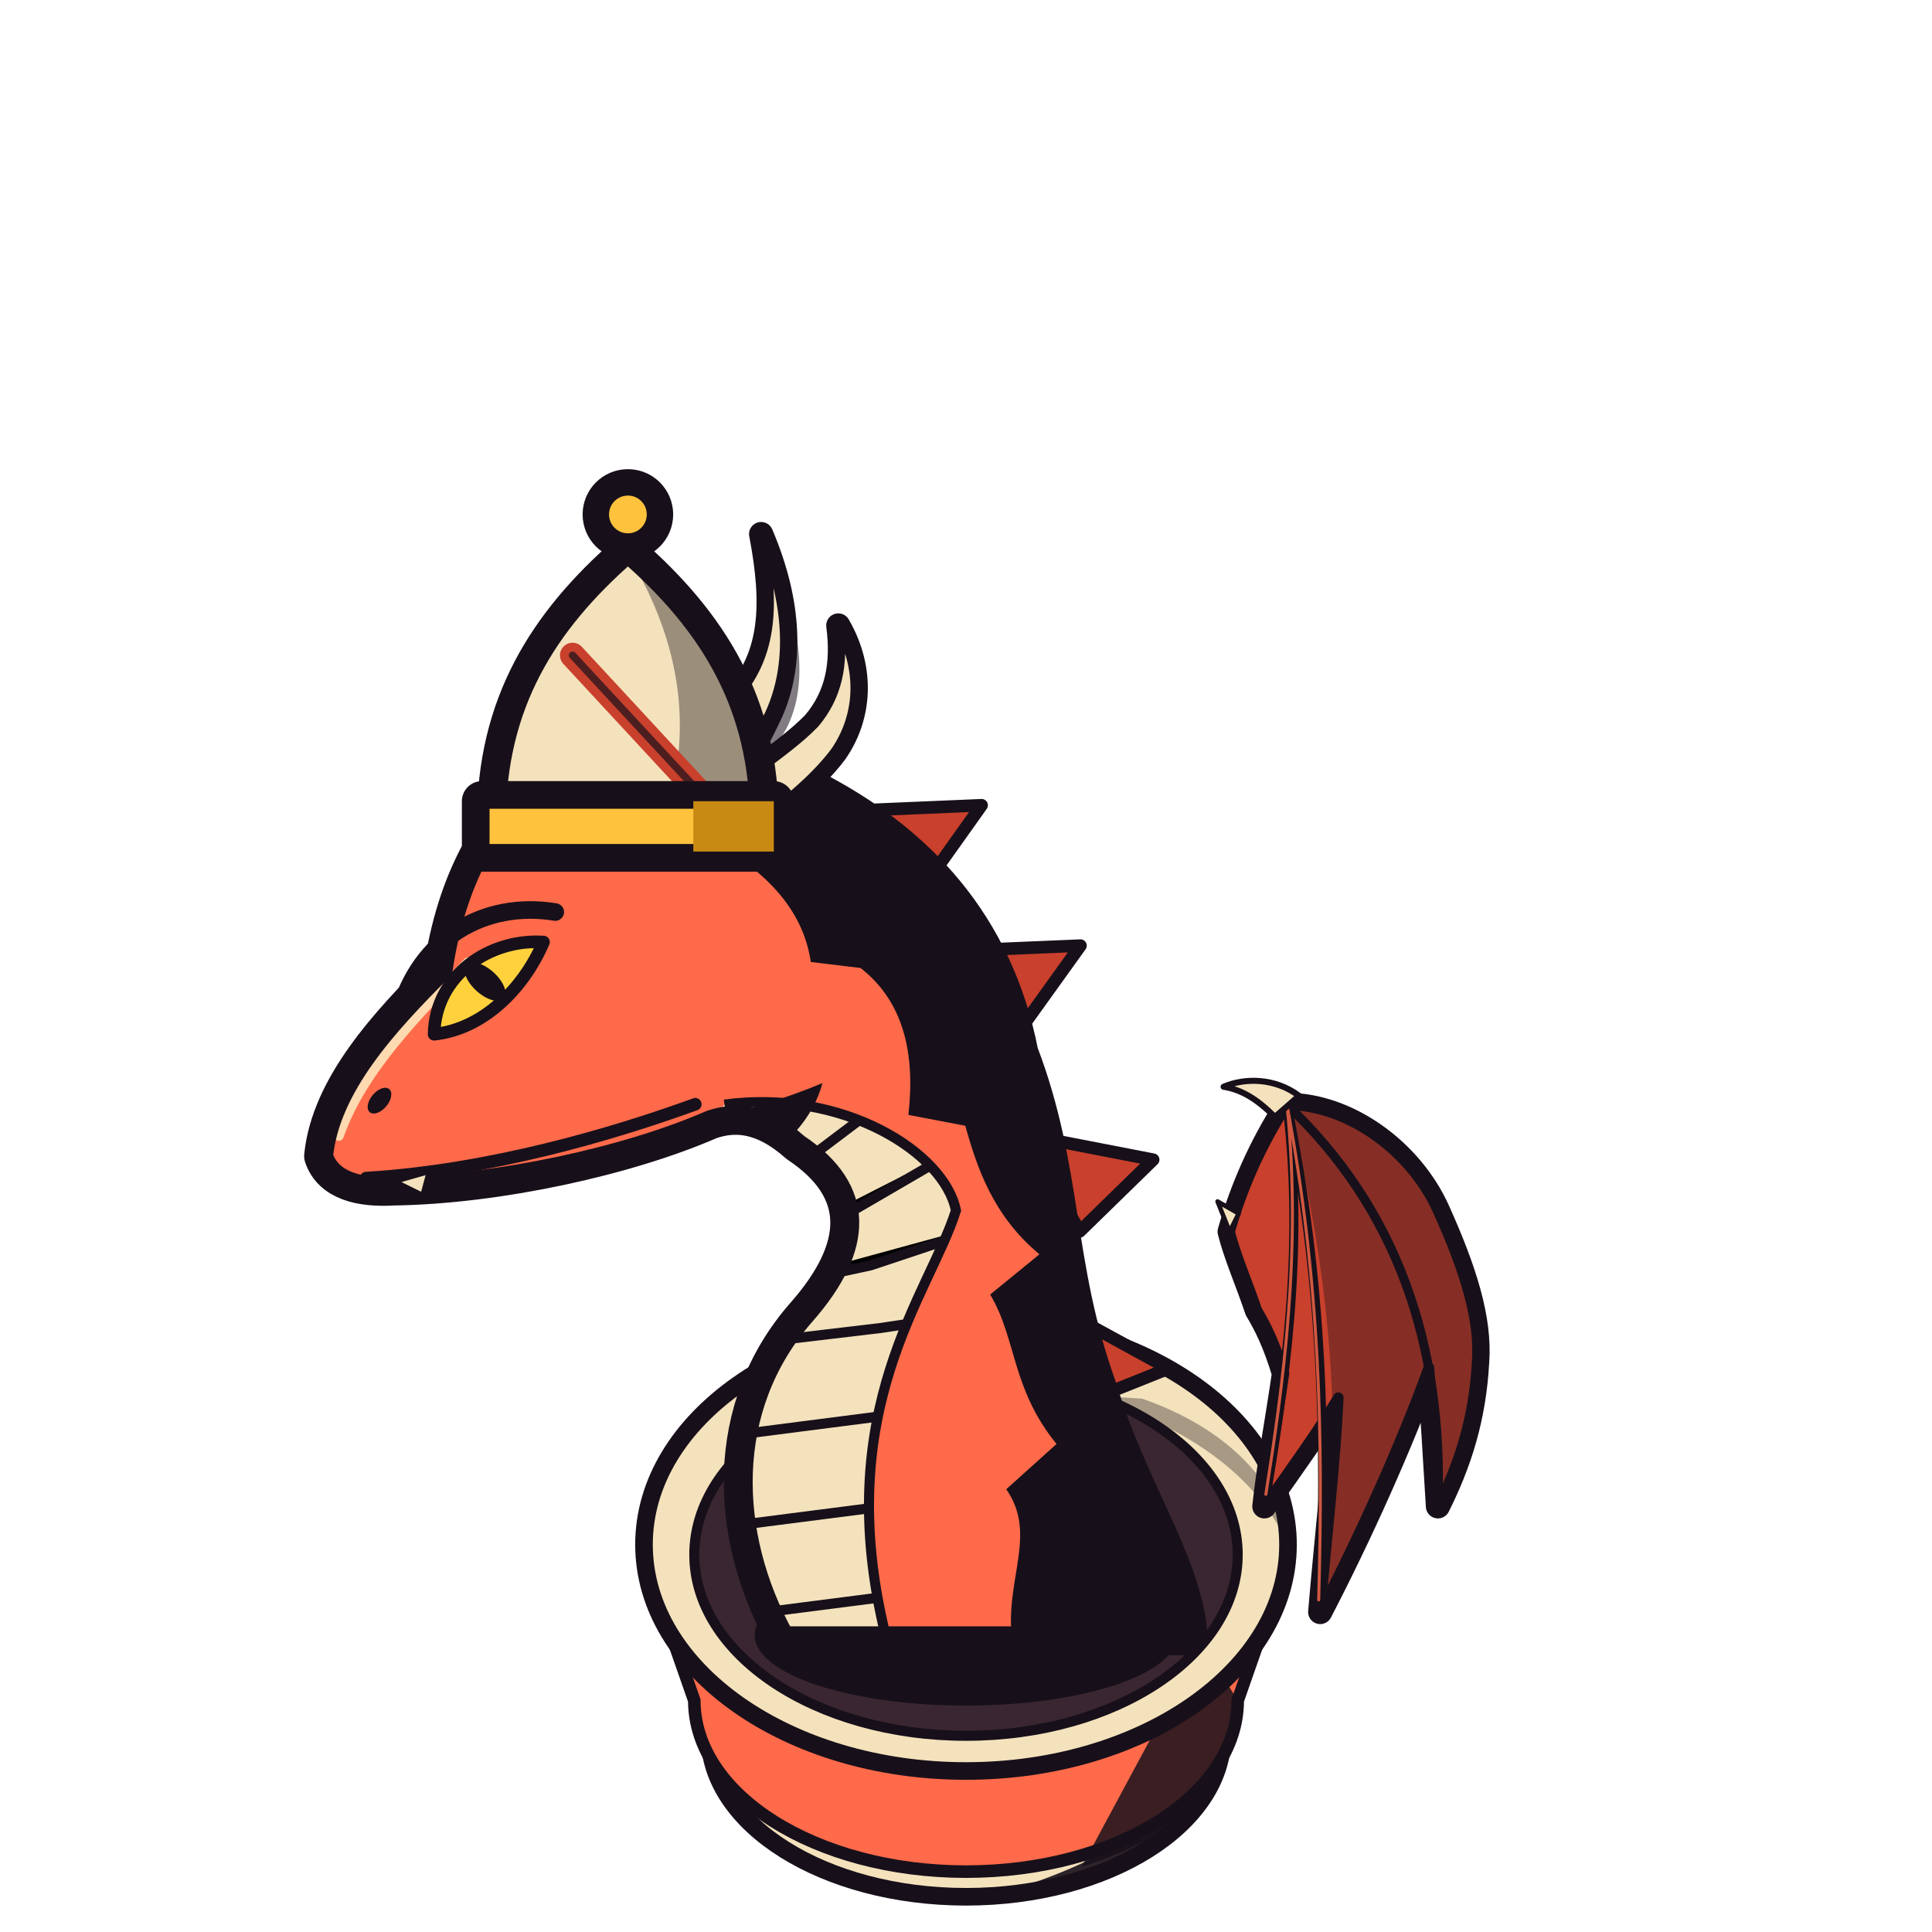
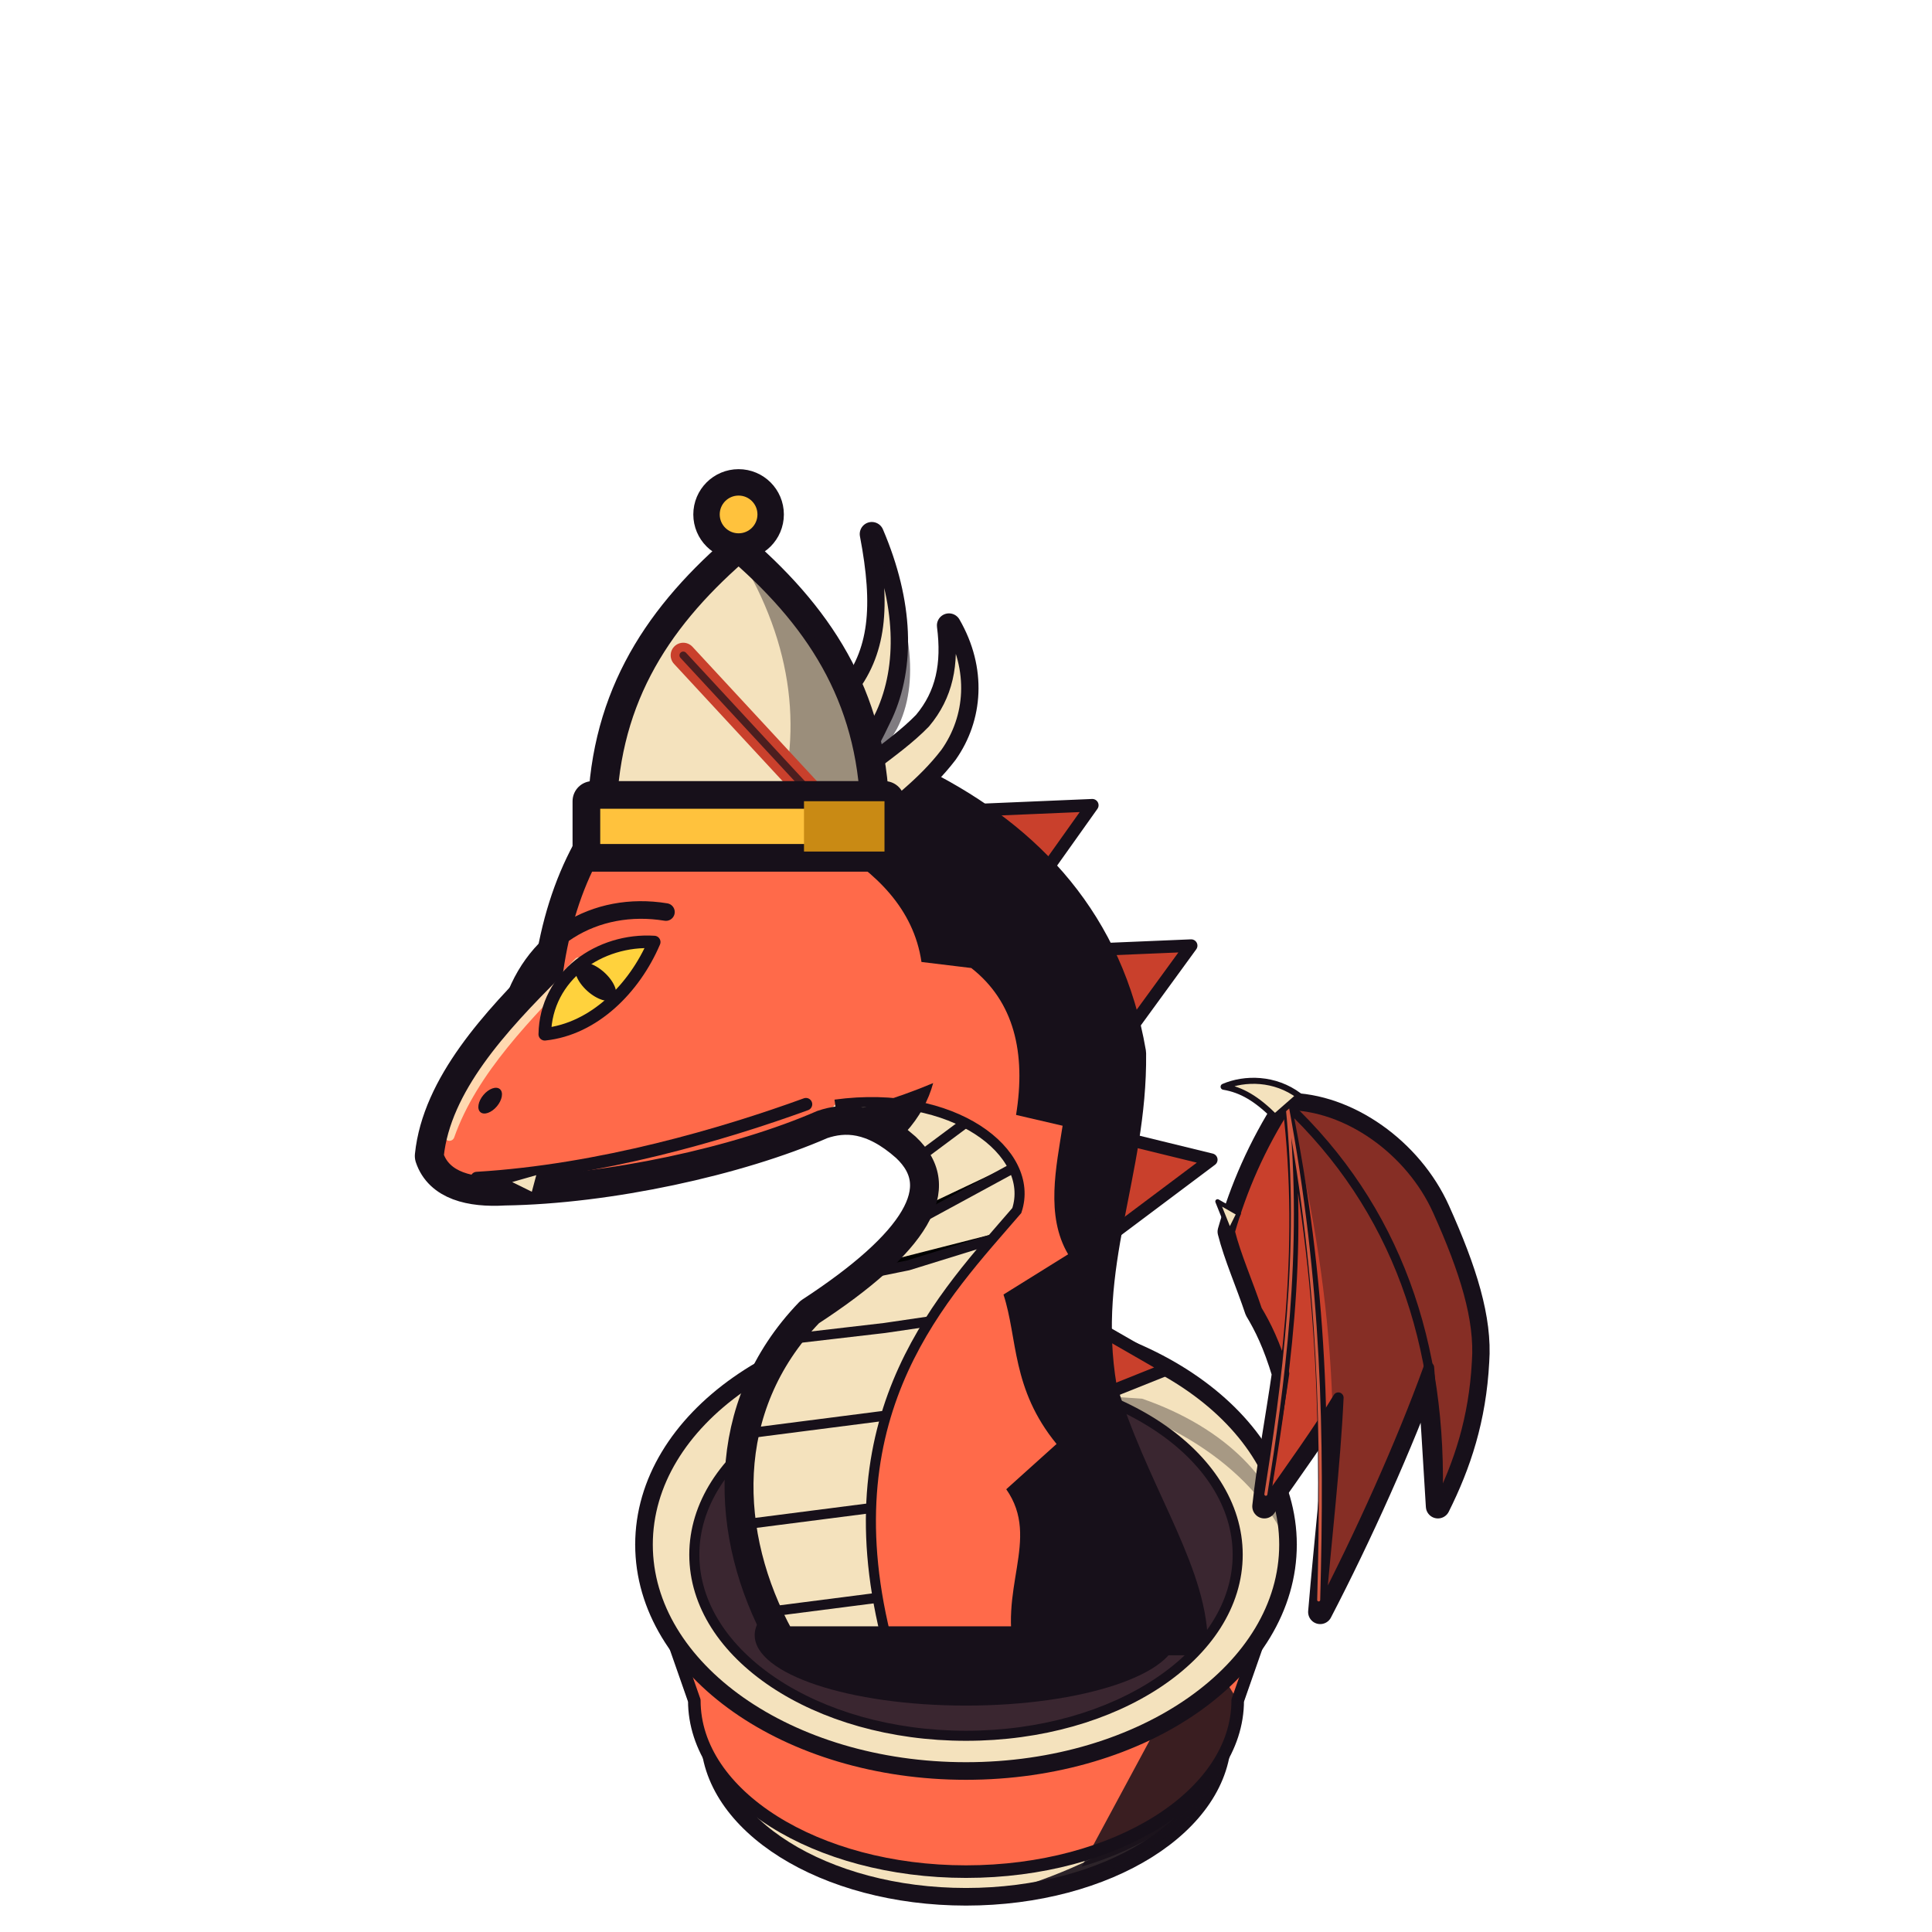
<svg xmlns="http://www.w3.org/2000/svg" viewBox="0 0 768 768" width="768" height="768">
  <path d="M256,614 L282,690 A102,64 0 0 0 486,690 L512,614 Z" fill="#f4e2bd" stroke="#17101a" stroke-width="7" stroke-linejoin="round" />
  <path d="M498,614 L486,690 A102,64 0 0 1 392,754 C440,742 478,716 486,690 Z" fill="#17101a" opacity=".9" />
  <path d="M262,636 L276,676 A108,68 0 0 0 492,676 L506,636 A128,90 0 0 1 262,636 Z" fill="#ff6a4a" stroke="#17101a" stroke-width="5" stroke-linejoin="round" />
  <path d="M470,640 L492,676 A108,68 0 0 1 430,742 L458,690 Z" fill="#17101a" opacity=".85" />
  <ellipse cx="384" cy="614" rx="128" ry="90" fill="#f4e2bd" stroke="#17101a" stroke-width="7" />
  <ellipse cx="384" cy="618" rx="108" ry="72" fill="#3a2630" stroke="#17101a" stroke-width="4" />
  <path d="M424,554 A128,90 0 0 1 512,614 A108,72 0 0 0 454,556 Z" fill="#17101a" opacity=".35" />
  <ellipse cx="384" cy="650" rx="84" ry="28" fill="#17101a" />
  <g transform="translate(478 618) scale(0.6) translate(-452 -560)">
    <path d="M508,262 C548,262 590,292 608,332 C626,372 636,404 634,432 C632,470 622,500 608,528 C606,494 604,462 602,436 C584,486 556,548 530,598 C534,550 540,500 542,456 C530,476 510,504 493,528 C496,500 502,468 506,440 C500,420 494,408 488,398 C482,380 474,362 470,346 C478,318 490,290 508,262 Z" fill="none" stroke="#17101a" stroke-width="16" stroke-linejoin="round" />
    <path d="M508,262 C548,262 590,292 608,332 C626,372 636,404 634,432 C632,470 622,500 608,528 C606,494 604,462 602,436 C584,486 556,548 530,598 C534,550 540,500 542,456 C530,476 510,504 493,528 C496,500 502,468 506,440 C500,420 494,408 488,398 C482,380 474,362 470,346 C478,318 490,290 508,262 Z" fill="#c9402c" stroke="#17101a" stroke-width="7" stroke-linejoin="round" />
    <path d="M508,262 C548,262 590,292 608,332 C626,372 636,404 634,432 C632,470 622,500 608,528 C606,494 604,462 602,436 C584,486 556,548 530,598 C546,500 540,380 508,262 Z" fill="#17101a" opacity=".38" />
    <path d="M508,262 C532,380 534,480 530,598 M508,262 C520,360 506,450 493,528 M508,262 C580,330 612,420 608,528" fill="none" stroke="#17101a" stroke-width="6" stroke-linecap="round" />
    <path d="M508,262 C530,380 532,480 529,590 M508,262 C518,360 505,450 494,520" fill="none" stroke="#ff6a4a" stroke-width="2" stroke-linecap="round" opacity=".8" />
    <path d="M470,346 L462,326 L476,334 Z" fill="#f4e2bd" stroke="#17101a" stroke-width="3" stroke-linejoin="round" />
    <path d="M500,270 C488,258 478,252 466,250 C480,244 500,244 516,256 Z" fill="#f4e2bd" stroke="#17101a" stroke-width="4" stroke-linejoin="round" />
  </g>
-   <path d="M338.4,322.3 L390.2,320.1 L360.9,361.3 Z" fill="#c9402c" stroke="#17101a" stroke-width="5" stroke-linejoin="round" />
-   <path d="M382.0,377.9 L429.5,375.9 L402.8,413.1 Z" fill="#c9402c" stroke="#17101a" stroke-width="5" stroke-linejoin="round" />
-   <path d="M407.4,451.1 L458.4,461.0 L429.2,489.5 Z" fill="#c9402c" stroke="#17101a" stroke-width="5" stroke-linejoin="round" />
-   <path d="M430.1,525.2 L464.5,544.0 L430.0,557.8 Z" fill="#c9402c" stroke="#17101a" stroke-width="5" stroke-linejoin="round" />
+   <path d="M382.4,322.3 L434.2,320.1 L404.9,361.3 Z" fill="#c9402c" stroke="#17101a" stroke-width="5" stroke-linejoin="round" />
+   <path d="M426.0,377.9 L473.5,375.9 L446.4,413.1 Z" fill="#c9402c" stroke="#17101a" stroke-width="5" stroke-linejoin="round" />
+   <path d="M441.0,451.1 L481.5,461.0 L443.5,489.5 Z" fill="#c9402c" stroke="#17101a" stroke-width="5" stroke-linejoin="round" />
+   <path d="M431.8,525.2 L464.5,544.0 L430.0,557.8 Z" fill="#c9402c" stroke="#17101a" stroke-width="5" stroke-linejoin="round" />
  <clipPath id="c3">
-     <path d="M128.9,459.5 C131.7,432.4 154.4,407.7 176.4,385.8 C181.5,350.6 196.0,323.7 220.0,305.2 C243.2,289.5 271.0,289.6 291.7,305.4 L321.7,313.5 C364.2,335.1 394.9,368.2 404.8,418.8 C422.8,466.0 418.1,502.3 436.0,552.0 C448.0,592.0 470.0,622.0 472.0,650.0 L312.0,650.0 C290.0,610.0 288.0,560.0 320.1,523.3 C344.2,496.0 344.7,472.5 317.6,454.4 C303.4,441.8 291.8,441.6 282.1,444.9 C248.9,459.4 197.6,470.6 156.5,471.2 C143.1,472.0 132.1,469.1 128.9,459.5 Z" />
+     <path d="M172.9,459.5 C175.7,432.4 198.4,407.7 220.4,385.8 C225.5,350.6 240.0,323.7 264.0,305.2 C287.2,289.5 315.0,289.6 335.7,305.4 L365.7,313.5 C408.2,335.1 438.9,368.2 447.6,418.8 C448.1,466.0 427.6,502.3 436.0,552.0 C448.0,592.0 470.0,622.0 472.0,650.0 L312.0,650.0 C290.0,610.0 288.0,560.0 323.3,523.3 C365.1,496.0 380.9,472.5 361.6,454.4 C347.4,441.8 335.8,441.6 326.1,444.9 C292.9,459.4 241.6,470.6 200.5,471.2 C187.1,472.0 176.1,469.1 172.9,459.5 Z" />
  </clipPath>
-   <path d="M128.9,459.5 C131.7,432.4 154.4,407.7 176.4,385.8 C181.5,350.6 196.0,323.7 220.0,305.2 C243.2,289.5 271.0,289.6 291.7,305.4 L321.7,313.5 C364.2,335.1 394.9,368.2 404.8,418.8 C422.8,466.0 418.1,502.3 436.0,552.0 C448.0,592.0 470.0,622.0 472.0,650.0 L312.0,650.0 C290.0,610.0 288.0,560.0 320.1,523.3 C344.2,496.0 344.7,472.5 317.6,454.4 C303.4,441.8 291.8,441.6 282.1,444.9 C248.9,459.4 197.6,470.6 156.5,471.2 C143.1,472.0 132.1,469.1 128.9,459.5 Z" fill="none" stroke="#17101a" stroke-width="16" stroke-linejoin="round" />
-   <path d="M128.9,459.5 C131.7,432.4 154.4,407.7 176.4,385.8 C181.5,350.6 196.0,323.7 220.0,305.2 C243.2,289.5 271.0,289.6 291.7,305.4 L321.7,313.5 C364.2,335.1 394.9,368.2 404.8,418.8 C422.8,466.0 418.1,502.3 436.0,552.0 C448.0,592.0 470.0,622.0 472.0,650.0 L312.0,650.0 C290.0,610.0 288.0,560.0 320.1,523.3 C344.2,496.0 344.7,472.5 317.6,454.4 C303.4,441.8 291.8,441.6 282.1,444.9 C248.9,459.4 197.6,470.6 156.5,471.2 C143.1,472.0 132.1,469.1 128.9,459.5 Z" fill="#ff6a4a" />
+   <path d="M172.9,459.5 C175.7,432.4 198.4,407.7 220.4,385.8 C225.5,350.6 240.0,323.7 264.0,305.2 C287.2,289.5 315.0,289.6 335.7,305.4 L365.7,313.5 C408.2,335.1 438.9,368.2 447.6,418.8 C448.1,466.0 427.6,502.3 436.0,552.0 C448.0,592.0 470.0,622.0 472.0,650.0 L312.0,650.0 C290.0,610.0 288.0,560.0 323.3,523.3 C365.1,496.0 380.9,472.5 361.6,454.4 C347.4,441.8 335.8,441.6 326.1,444.9 C292.9,459.4 241.6,470.6 200.5,471.2 C187.1,472.0 176.1,469.1 172.9,459.5 Z" fill="none" stroke="#17101a" stroke-width="16" stroke-linejoin="round" />
+   <path d="M172.9,459.5 C175.7,432.4 198.4,407.7 220.4,385.8 C225.5,350.6 240.0,323.7 264.0,305.2 C287.2,289.5 315.0,289.6 335.7,305.4 L365.7,313.5 C408.2,335.1 438.9,368.2 447.6,418.8 C448.1,466.0 427.6,502.3 436.0,552.0 C448.0,592.0 470.0,622.0 472.0,650.0 L312.0,650.0 C290.0,610.0 288.0,560.0 323.3,523.3 C365.1,496.0 380.9,472.5 361.6,454.4 C347.4,441.8 335.8,441.6 326.1,444.9 C292.9,459.4 241.6,470.6 200.5,471.2 C187.1,472.0 176.1,469.1 172.9,459.5 Z" fill="#ff6a4a" />
  <g clip-path="url(#c3)">
    <clipPath id="c3b">
-       <path d="M312.0,650.0 C290.0,610.0 288.0,560.0 320.1,523.3 C344.2,496.0 344.7,472.5 317.6,454.4 C303.4,441.8 291.8,441.6 282.1,444.9 L288.0,439.1 C335.1,432.7 375.5,458.2 380.0,481.2 C369.5,514.5 330.0,560.0 352.0,650.0 Z" />
+       <path d="M312.0,650.0 C290.0,610.0 288.0,560.0 323.3,523.3 C365.1,496.0 380.9,472.5 361.6,454.4 C347.4,441.8 335.8,441.6 326.1,444.9 L332.0,439.1 C379.1,432.7 411.8,458.2 404.2,481.2 C375.6,514.5 330.0,560.0 352.0,650.0 Z" />
    </clipPath>
-     <path d="M312.0,650.0 C290.0,610.0 288.0,560.0 320.1,523.3 C344.2,496.0 344.7,472.5 317.6,454.4 C303.4,441.8 291.8,441.6 282.1,444.9 L288.0,439.1 C335.1,432.7 375.5,458.2 380.0,481.2 C369.5,514.5 330.0,560.0 352.0,650.0 Z" fill="#f4e2bd" />
+     <path d="M312.0,650.0 C290.0,610.0 288.0,560.0 323.3,523.3 C365.1,496.0 380.9,472.5 361.6,454.4 C347.4,441.8 335.8,441.6 326.1,444.9 L332.0,439.1 C379.1,432.7 411.8,458.2 404.2,481.2 C375.6,514.5 330.0,560.0 352.0,650.0 Z" fill="#f4e2bd" />
    <g clip-path="url(#c3b)" stroke="#17101a" stroke-width="4">
-       <path d="M256.0,506.3 L312.2,467.4 L367.9,425.4" />
-       <path d="M270.5,512.4 L331.9,485.4 L390.1,451.5" />
-       <path d="M278.7,517.5 L346.1,503.0 L411.2,481.3" />
-       <path d="M280.0,536.2 L350.1,527.9 L419.9,517.3" />
+       <path d="M297.3,506.3 L355.5,467.4 L411.9,425.4" />
+       <path d="M298.0,512.4 L364.0,485.4 L426.4,451.5" />
+       <path d="M289.2,517.5 L361.0,503.0 L431.0,481.3" />
+       <path d="M280.2,536.2 L351.6,527.9 L423.8,517.3" />
      <path d="M280.0,572.0 L350.0,563.0 L420.0,554.0" />
      <path d="M280.0,608.0 L350.0,599.0 L420.0,590.0" />
      <path d="M280.0,644.0 L350.0,635.0 L420.0,626.0" />
    </g>
-     <path d="M288.0,439.1 C335.1,432.7 375.5,458.2 380.0,481.2 C369.5,514.5 330.0,560.0 352.0,650.0" fill="none" stroke="#17101a" stroke-width="4" />
-     <path d="M232.3,286.6 L360.5,212.6 L404.5,288.8 L444.5,358.1 L505.7,451.3 L520.0,560.0 L520.0,660.0 L404.0,660.0 C396.0,632.0 414.0,612.0 400.0,592.0 L420.0,574.0 C402.0,552.0 404.1,532.0 393.6,514.6 L413.2,498.6 C394.6,483.2 388.3,463.8 383.7,447.5 L361.1,443.2 C363.9,418.5 359.1,398.1 342.1,384.8 L322.3,382.4 C319.2,361.1 304.0,346.8 286.3,336.2 C282.5,317.6 254.7,301.4 232.3,286.6 Z" fill="#17101a" />
-     <g transform="rotate(-30 404 520)">
+     <path d="M332.0,439.1 C379.1,432.7 411.8,458.2 404.2,481.2 C375.6,514.5 330.0,560.0 352.0,650.0" fill="none" stroke="#17101a" stroke-width="4" />
+     <path d="M276.3,286.6 L404.5,212.6 L448.5,288.8 L488.5,358.1 L527.7,451.3 L520.0,560.0 L520.0,660.0 L404.0,660.0 C396.0,632.0 414.0,612.0 400.0,592.0 L420.0,574.0 C402.0,552.0 404.6,532.0 398.9,514.6 L424.6,498.6 C415.5,483.2 419.9,463.8 422.4,447.5 L403.9,443.2 C407.9,418.5 403.1,398.1 386.1,384.8 L366.3,382.4 C363.2,361.1 348.0,346.8 330.3,336.2 C326.5,317.6 298.7,301.4 276.3,286.6 Z" fill="#17101a" />
+     <g transform="translate(44 0) rotate(-30 404 520)">
      <path d="M336,394 C300,390 250,374 214,354 C230,374 290,402 336,418 C356,420 372,414 382,404 C366,402 350,398 336,394 Z" fill="#17101a" />
      <path d="M205,326 C226,308 256,300 284,292" fill="none" stroke="#ffd9b0" stroke-width="4" stroke-linecap="round" />
    </g>
  </g>
-   <path d="M128.9,459.5 C131.7,432.4 154.4,407.7 176.4,385.8 C181.5,350.6 196.0,323.7 220.0,305.2 C243.2,289.5 271.0,289.6 291.7,305.4 L321.7,313.5 C364.2,335.1 394.9,368.2 404.8,418.8 C422.8,466.0 418.1,502.3 436.0,552.0 C448.0,592.0 470.0,622.0 472.0,650.0 L312.0,650.0 C290.0,610.0 288.0,560.0 320.1,523.3 C344.2,496.0 344.7,472.5 317.6,454.4 C303.4,441.8 291.8,441.6 282.1,444.9 C248.9,459.4 197.6,470.6 156.5,471.2 C143.1,472.0 132.1,469.1 128.9,459.5 Z" fill="none" stroke="#17101a" stroke-width="7" stroke-linejoin="round" />
-   <g transform="rotate(-30 404 520)">
+   <path d="M172.9,459.5 C175.7,432.4 198.4,407.7 220.4,385.8 C225.5,350.6 240.0,323.7 264.0,305.2 C287.2,289.5 315.0,289.6 335.7,305.4 L365.7,313.5 C408.2,335.1 438.9,368.2 447.6,418.8 C448.1,466.0 427.6,502.3 436.0,552.0 C448.0,592.0 470.0,622.0 472.0,650.0 L312.0,650.0 C290.0,610.0 288.0,560.0 323.3,523.3 C365.1,496.0 380.9,472.5 361.6,454.4 C347.4,441.8 335.8,441.6 326.1,444.9 C292.9,459.4 241.6,470.6 200.5,471.2 C187.1,472.0 176.1,469.1 172.9,459.5 Z" fill="none" stroke="#17101a" stroke-width="7" stroke-linejoin="round" />
+   <g transform="translate(44 0) rotate(-30 404 520)">
    <g transform="translate(284,304) scale(1)">
      <path d="M-26,6 C-14,-14 12,-16 30,-4 C14,8 -8,14 -26,6 Z" fill="#ffd23d" stroke="#17101a" stroke-width="5" stroke-linejoin="round" />
      <ellipse cx="2" cy="-2" rx="5" ry="10" transform="rotate(-18 2 -2)" fill="#17101a" />
      <path d="M-34,-8 C-12,-30 18,-30 40,-12" fill="none" stroke="#17101a" stroke-width="7" stroke-linecap="round" />
    </g>
    <ellipse cx="226" cy="322" rx="6" ry="3.5" fill="#17101a" transform="rotate(-20 226 322)" />
    <path d="M206,346 C250,368 300,380 334,386" fill="none" stroke="#17101a" stroke-width="5" stroke-linecap="round" />
    <path d="M214,352 L222,364 L230,356 Z" fill="#f4e2bd" stroke="#17101a" stroke-width="3" stroke-linejoin="round" />
  </g>
-   <g transform="rotate(-30 404 520)">
+   <g transform="translate(44 0) rotate(-30 404 520)">
    <g transform="translate(392 282) scale(0.6) translate(-392 -282)">
      <path d="M362,266 C392,246 428,244 456,234 C488,222 506,196 522,150 C516,200 496,236 468,256 C442,274 420,286 404,294 Z" fill="none" stroke="#17101a" stroke-width="16" stroke-linejoin="round" />
      <path d="M362,266 C392,246 428,244 456,234 C488,222 506,196 522,150 C516,200 496,236 468,256 C442,274 420,286 404,294 Z" fill="#f4e2bd" stroke="#17101a" stroke-width="7" stroke-linejoin="round" />
      <path d="M398,294 C430,282 462,284 490,276 C512,268 526,252 536,228 C536,262 518,288 492,300 C468,310 444,312 424,316 Z" fill="none" stroke="#17101a" stroke-width="16" stroke-linejoin="round" />
      <path d="M398,294 C430,282 462,284 490,276 C512,268 526,252 536,228 C536,262 518,288 492,300 C468,310 444,312 424,316 Z" fill="#f4e2bd" stroke="#17101a" stroke-width="7" stroke-linejoin="round" />
      <path d="M468,256 C496,236 516,200 522,150 C518,212 500,252 472,270 C448,284 424,292 404,294 C428,282 448,270 468,256 Z" fill="#17101a" opacity=".55" />
    </g>
  </g>
-   <g transform="translate(-120.4 50.5)">
+   <g transform="translate(-76.4 50.5)">
    <g transform="translate(0 6)">
      <path d="M318,270 C318,224 338,192 370,164 C402,192 422,224 422,270 Z" fill="none" stroke="#17101a" stroke-width="16" stroke-linejoin="round" />
      <path d="M318,270 C318,224 338,192 370,164 C402,192 422,224 422,270 Z" fill="#f4e2bd" stroke="#17101a" stroke-width="7" stroke-linejoin="round" />
      <path d="M370,164 C402,192 422,224 422,270 L384,270 C396,236 392,200 370,164 Z" fill="#17101a" opacity=".4" />
      <path d="M348,204 L398,258" stroke="#c9402c" stroke-width="10" stroke-linecap="round" />
      <path d="M348,204 L398,258" stroke="#17101a" stroke-width="3" stroke-linecap="round" opacity=".7" />
      <path d="M312,262 L428,262 L428,282 L312,282 Z" fill="none" stroke="#17101a" stroke-width="16" stroke-linejoin="round" />
      <path d="M312,262 L428,262 L428,282 L312,282 Z" fill="#ffc23d" stroke="#17101a" stroke-width="6" stroke-linejoin="round" />
      <path d="M396,262 L428,262 L428,282 L396,282 Z" fill="#c98a14" />
      <path d="M370,148 m-10,0 a10,10 0 1,0 20,0 a10,10 0 1,0 -20,0" fill="none" stroke="#17101a" stroke-width="16" stroke-linejoin="round" />
      <path d="M370,148 m-10,0 a10,10 0 1,0 20,0 a10,10 0 1,0 -20,0" fill="#ffc23d" stroke="#17101a" stroke-width="5" stroke-linejoin="round" />
    </g>
  </g>
</svg>
